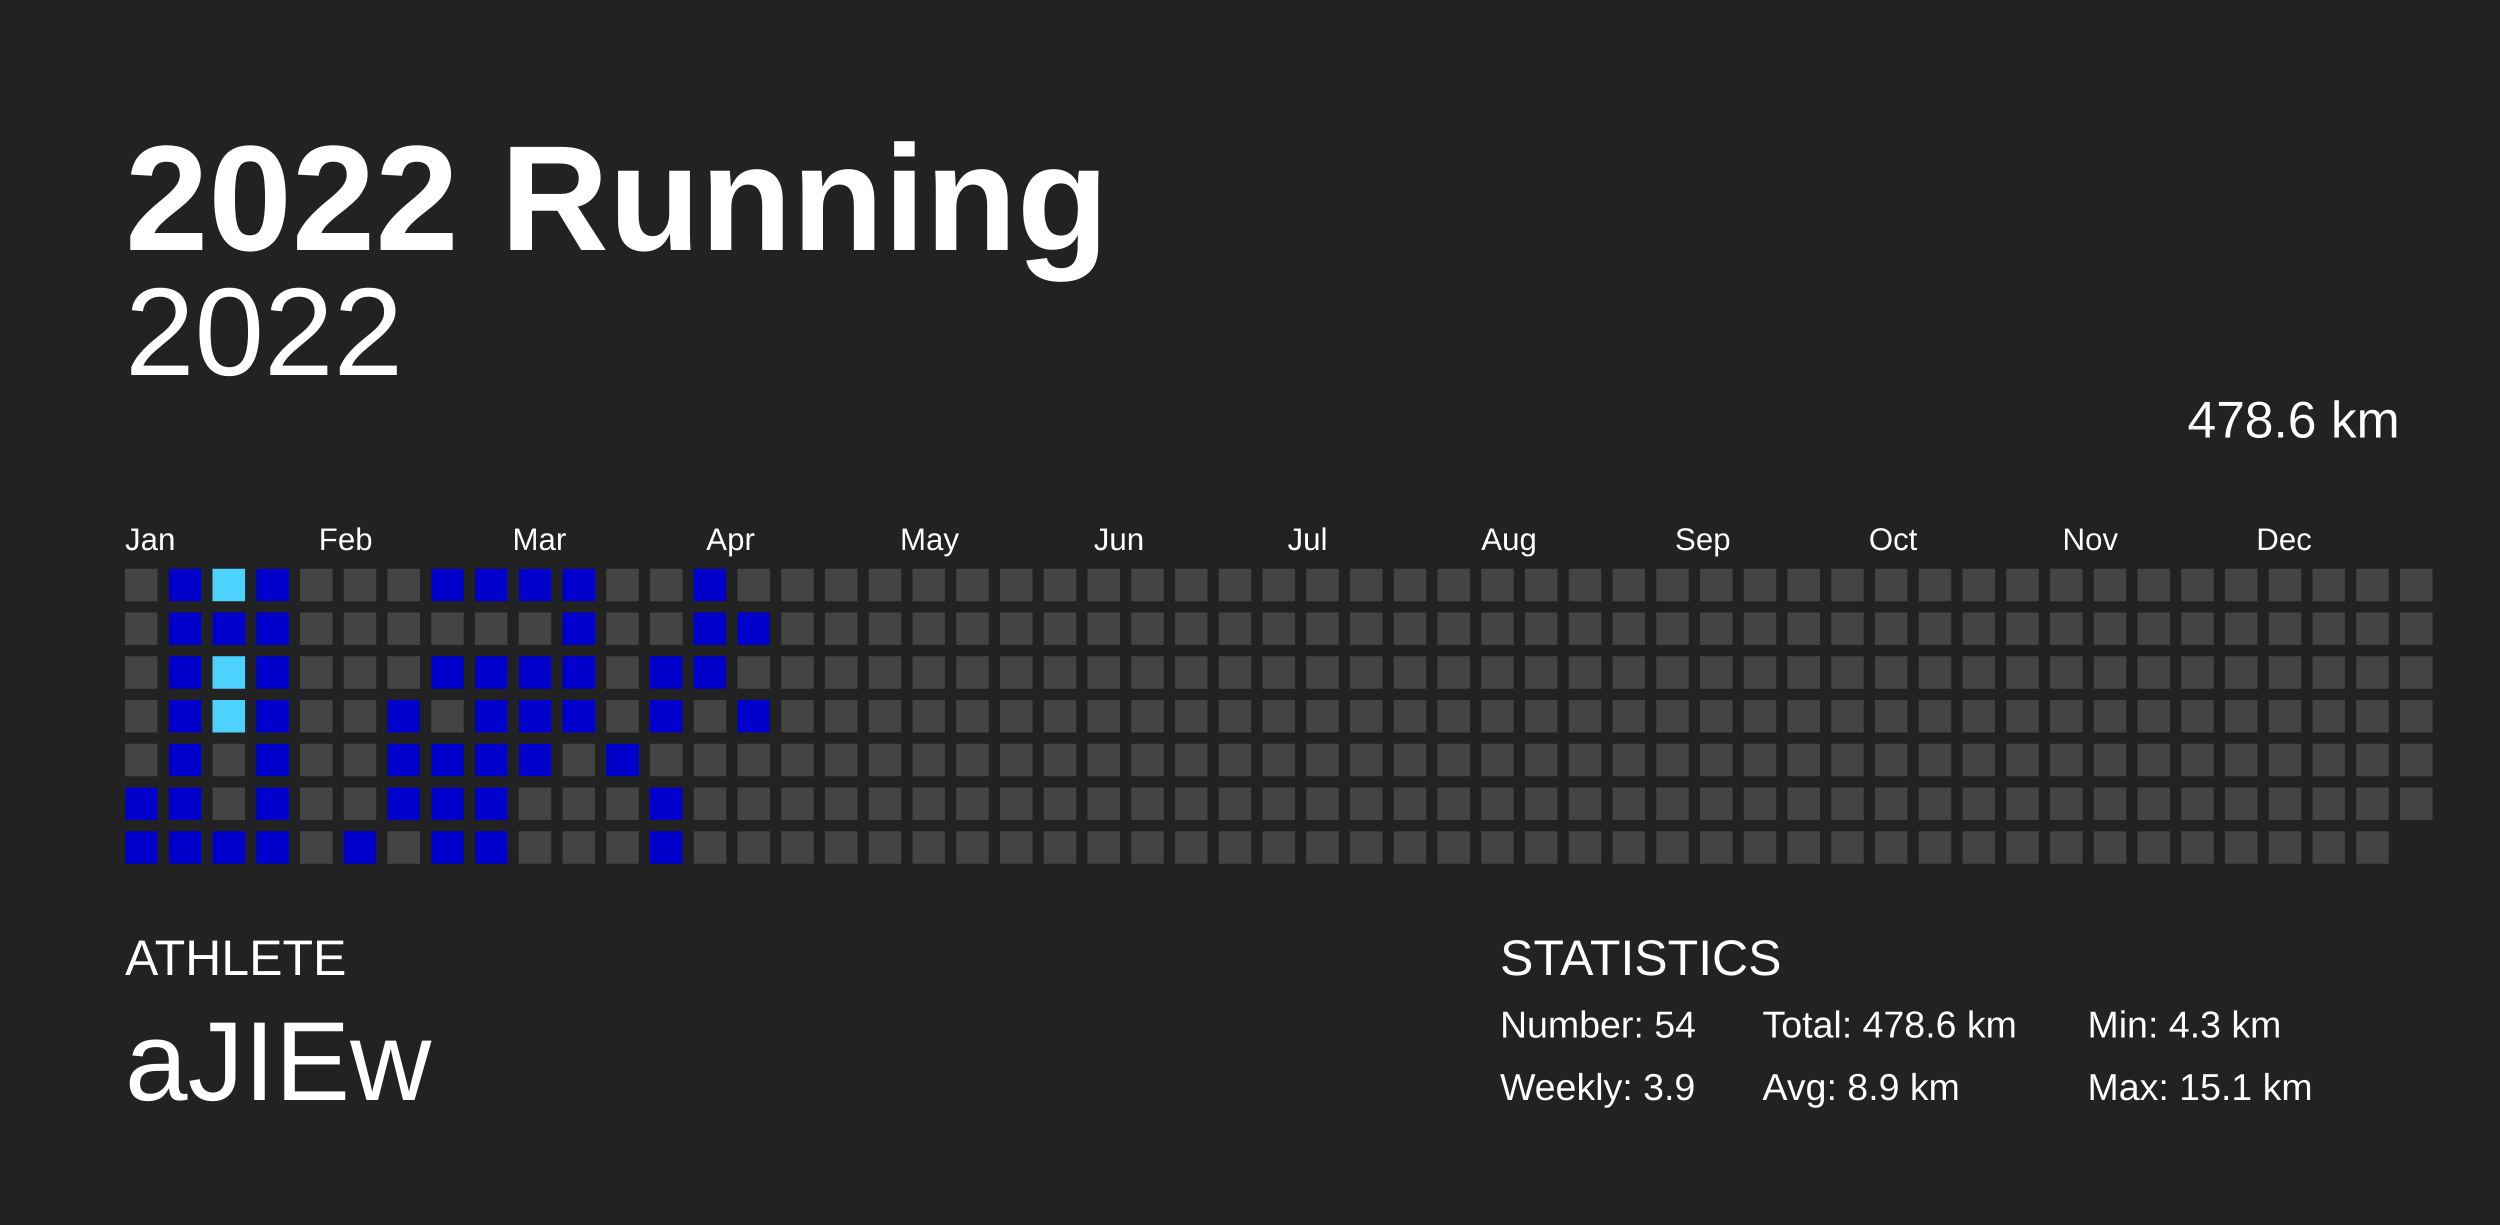
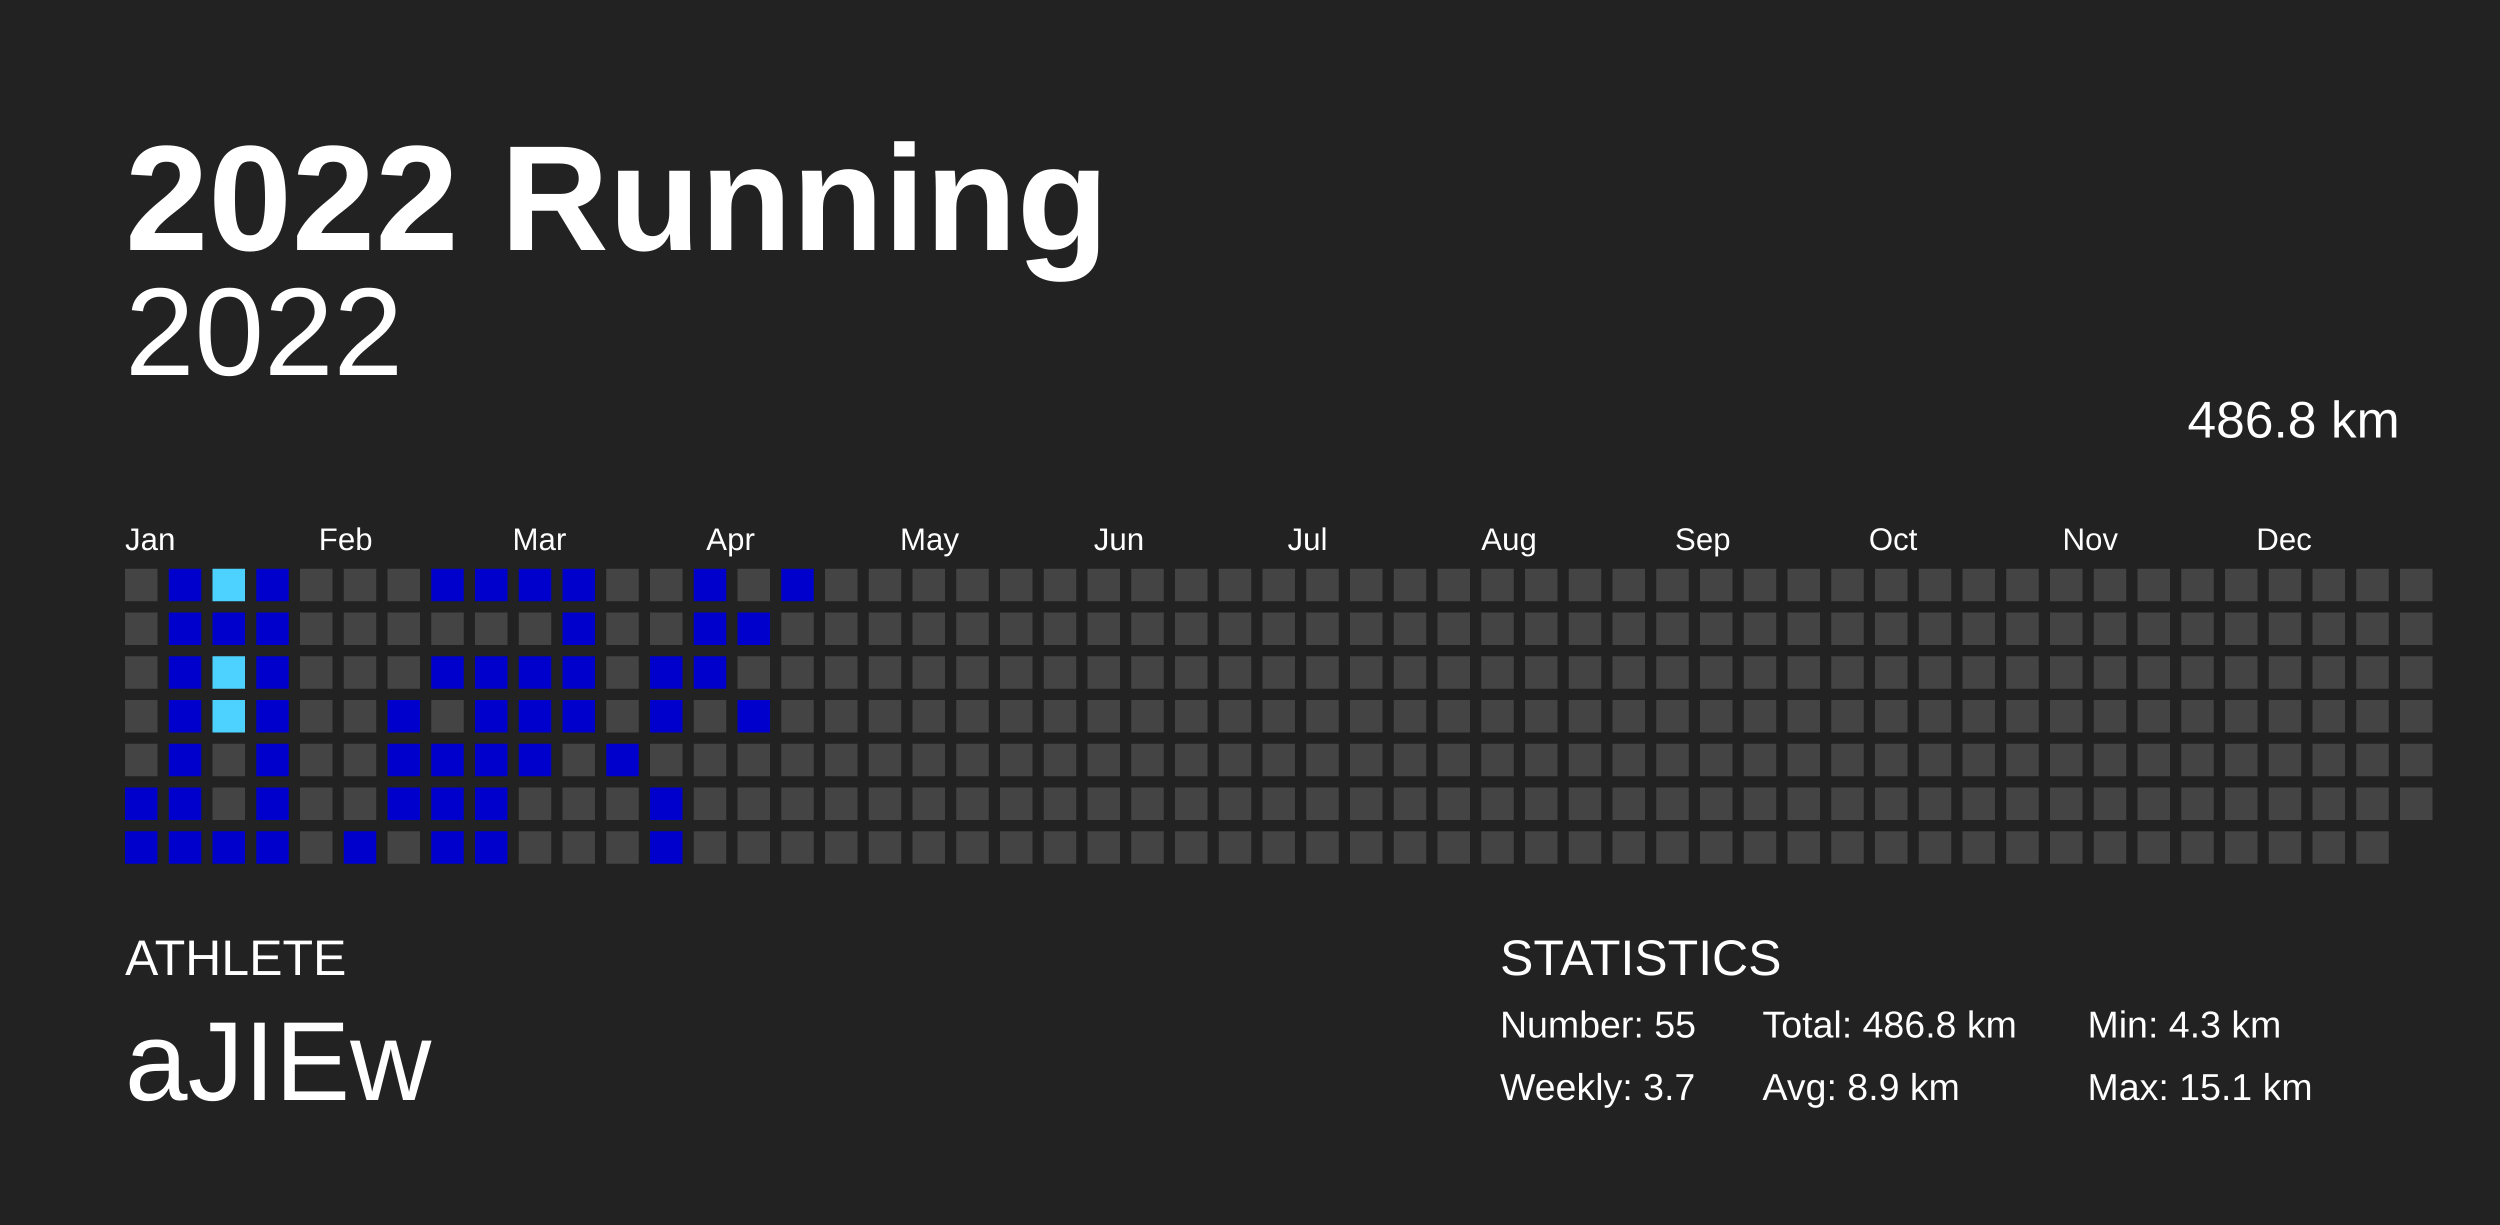
<svg xmlns="http://www.w3.org/2000/svg" baseProfile="full" height="98mm" version="1.1" viewBox="0,0,200,98" width="200mm">
  <defs />
  <rect fill="#222222" height="98" width="200" x="0" y="0" />
  <text fill="#FFFFFF" style="font-size:12px; font-family:Arial; font-weight:bold;" x="10" y="20">2022 Running</text>
  <text fill="#FFFFFF" style="font-size:4px; font-family:Arial" x="10" y="78">ATHLETE</text>
  <text fill="#FFFFFF" style="font-size:9px; font-family:Arial" x="10" y="88">aJIEw</text>
  <text fill="#FFFFFF" style="font-size:4px; font-family:Arial" x="120" y="78">STATISTICS</text>
-   <text fill="#FFFFFF" style="font-size:3px; font-family:Arial" x="120" y="83">Number: 54</text>
-   <text fill="#FFFFFF" style="font-size:3px; font-family:Arial" x="120" y="88">Weekly: 3.9</text>
-   <text fill="#FFFFFF" style="font-size:3px; font-family:Arial" x="141" y="83">Total: 478.6 km</text>
+   <text fill="#FFFFFF" style="font-size:3px; font-family:Arial" x="120" y="83">Number: 55</text>
+   <text fill="#FFFFFF" style="font-size:3px; font-family:Arial" x="120" y="88">Weekly: 3.7</text>
+   <text fill="#FFFFFF" style="font-size:3px; font-family:Arial" x="141" y="83">Total: 486.8 km</text>
  <text fill="#FFFFFF" style="font-size:3px; font-family:Arial" x="141" y="88">Avg: 8.9 km</text>
  <text fill="#FFFFFF" style="font-size:3px; font-family:Arial" x="167" y="83">Min: 4.3 km</text>
  <text fill="#FFFFFF" style="font-size:3px; font-family:Arial" x="167" y="88">Max: 15.1 km</text>
  <text alignment-baseline="hanging" fill="#FFFFFF" style="font-size:10.0px; font-family:Arial;" x="10" y="30">2022</text>
-   <text alignment-baseline="hanging" fill="#FFFFFF" style="font-size:4.125px; font-family:Arial;" x="175" y="35">478.6 km</text>
+   <text alignment-baseline="hanging" fill="#FFFFFF" style="font-size:4.125px; font-family:Arial;" x="175" y="35">486.8 km</text>
  <text fill="#FFFFFF" style="font-size:2.5px; font-family:Arial" x="10.0" y="44">Jan</text>
  <text fill="#FFFFFF" style="font-size:2.5px; font-family:Arial" x="25.5" y="44">Feb</text>
  <text fill="#FFFFFF" style="font-size:2.5px; font-family:Arial" x="41.0" y="44">Mar</text>
  <text fill="#FFFFFF" style="font-size:2.5px; font-family:Arial" x="56.5" y="44">Apr</text>
  <text fill="#FFFFFF" style="font-size:2.5px; font-family:Arial" x="72.0" y="44">May</text>
  <text fill="#FFFFFF" style="font-size:2.5px; font-family:Arial" x="87.5" y="44">Jun</text>
  <text fill="#FFFFFF" style="font-size:2.5px; font-family:Arial" x="103.0" y="44">Jul</text>
  <text fill="#FFFFFF" style="font-size:2.5px; font-family:Arial" x="118.5" y="44">Aug</text>
  <text fill="#FFFFFF" style="font-size:2.5px; font-family:Arial" x="134.0" y="44">Sep</text>
  <text fill="#FFFFFF" style="font-size:2.5px; font-family:Arial" x="149.5" y="44">Oct</text>
  <text fill="#FFFFFF" style="font-size:2.5px; font-family:Arial" x="165.0" y="44">Nov</text>
  <text fill="#FFFFFF" style="font-size:2.5px; font-family:Arial" x="180.5" y="44">Dec</text>
  <rect fill="#444444" height="2.6" width="2.6" x="10.0" y="45.5" />
  <rect fill="#444444" height="2.6" width="2.6" x="10.0" y="49.0" />
  <rect fill="#444444" height="2.6" width="2.6" x="10.0" y="52.5" />
  <rect fill="#444444" height="2.6" width="2.6" x="10.0" y="56.0" />
  <rect fill="#444444" height="2.6" width="2.6" x="10.0" y="59.5" />
  <rect fill="mediumblue" height="2.6" width="2.6" x="10.0" y="63.0" />
  <rect fill="mediumblue" height="2.6" width="2.6" x="10.0" y="66.5" />
  <rect fill="mediumblue" height="2.6" width="2.6" x="13.5" y="45.5" />
  <rect fill="mediumblue" height="2.6" width="2.6" x="13.5" y="49.0" />
  <rect fill="mediumblue" height="2.6" width="2.6" x="13.5" y="52.5" />
  <rect fill="mediumblue" height="2.6" width="2.6" x="13.5" y="56.0" />
  <rect fill="mediumblue" height="2.6" width="2.6" x="13.5" y="59.5" />
  <rect fill="mediumblue" height="2.6" width="2.6" x="13.5" y="63.0" />
  <rect fill="mediumblue" height="2.6" width="2.6" x="13.5" y="66.5" />
  <rect fill="#4dd2ff" height="2.6" width="2.6" x="17.0" y="45.5" />
  <rect fill="mediumblue" height="2.6" width="2.6" x="17.0" y="49.0" />
  <rect fill="#4dd2ff" height="2.6" width="2.6" x="17.0" y="52.5" />
  <rect fill="#4dd2ff" height="2.6" width="2.6" x="17.0" y="56.0" />
  <rect fill="#444444" height="2.6" width="2.6" x="17.0" y="59.5" />
  <rect fill="#444444" height="2.6" width="2.6" x="17.0" y="63.0" />
  <rect fill="mediumblue" height="2.6" width="2.6" x="17.0" y="66.5" />
  <rect fill="mediumblue" height="2.6" width="2.6" x="20.5" y="45.5" />
  <rect fill="mediumblue" height="2.6" width="2.6" x="20.5" y="49.0" />
  <rect fill="mediumblue" height="2.6" width="2.6" x="20.5" y="52.5" />
  <rect fill="mediumblue" height="2.6" width="2.6" x="20.5" y="56.0" />
  <rect fill="mediumblue" height="2.6" width="2.6" x="20.5" y="59.5" />
  <rect fill="mediumblue" height="2.6" width="2.6" x="20.5" y="63.0" />
  <rect fill="mediumblue" height="2.6" width="2.6" x="20.5" y="66.5" />
  <rect fill="#444444" height="2.6" width="2.6" x="24.0" y="45.5" />
  <rect fill="#444444" height="2.6" width="2.6" x="24.0" y="49.0" />
  <rect fill="#444444" height="2.6" width="2.6" x="24.0" y="52.5" />
  <rect fill="#444444" height="2.6" width="2.6" x="24.0" y="56.0" />
  <rect fill="#444444" height="2.6" width="2.6" x="24.0" y="59.5" />
  <rect fill="#444444" height="2.6" width="2.6" x="24.0" y="63.0" />
  <rect fill="#444444" height="2.6" width="2.6" x="24.0" y="66.5" />
  <rect fill="#444444" height="2.6" width="2.6" x="27.5" y="45.5" />
  <rect fill="#444444" height="2.6" width="2.6" x="27.5" y="49.0" />
  <rect fill="#444444" height="2.6" width="2.6" x="27.5" y="52.5" />
  <rect fill="#444444" height="2.6" width="2.6" x="27.5" y="56.0" />
  <rect fill="#444444" height="2.6" width="2.6" x="27.5" y="59.5" />
  <rect fill="#444444" height="2.6" width="2.6" x="27.5" y="63.0" />
  <rect fill="mediumblue" height="2.6" width="2.6" x="27.5" y="66.5" />
  <rect fill="#444444" height="2.6" width="2.6" x="31.0" y="45.5" />
  <rect fill="#444444" height="2.6" width="2.6" x="31.0" y="49.0" />
  <rect fill="#444444" height="2.6" width="2.6" x="31.0" y="52.5" />
  <rect fill="mediumblue" height="2.6" width="2.6" x="31.0" y="56.0" />
  <rect fill="mediumblue" height="2.6" width="2.6" x="31.0" y="59.5" />
  <rect fill="mediumblue" height="2.6" width="2.6" x="31.0" y="63.0" />
  <rect fill="#444444" height="2.6" width="2.6" x="31.0" y="66.5" />
  <rect fill="mediumblue" height="2.6" width="2.6" x="34.5" y="45.5" />
  <rect fill="#444444" height="2.6" width="2.6" x="34.5" y="49.0" />
  <rect fill="mediumblue" height="2.6" width="2.6" x="34.5" y="52.5" />
  <rect fill="#444444" height="2.6" width="2.6" x="34.5" y="56.0" />
  <rect fill="mediumblue" height="2.6" width="2.6" x="34.5" y="59.5" />
  <rect fill="mediumblue" height="2.6" width="2.6" x="34.5" y="63.0" />
  <rect fill="mediumblue" height="2.6" width="2.6" x="34.5" y="66.5" />
  <rect fill="mediumblue" height="2.6" width="2.6" x="38.0" y="45.5" />
  <rect fill="#444444" height="2.6" width="2.6" x="38.0" y="49.0" />
  <rect fill="mediumblue" height="2.6" width="2.6" x="38.0" y="52.5" />
  <rect fill="mediumblue" height="2.6" width="2.6" x="38.0" y="56.0" />
  <rect fill="mediumblue" height="2.6" width="2.6" x="38.0" y="59.5" />
  <rect fill="mediumblue" height="2.6" width="2.6" x="38.0" y="63.0" />
  <rect fill="mediumblue" height="2.6" width="2.6" x="38.0" y="66.5" />
  <rect fill="mediumblue" height="2.6" width="2.6" x="41.5" y="45.5" />
  <rect fill="#444444" height="2.6" width="2.6" x="41.5" y="49.0" />
  <rect fill="mediumblue" height="2.6" width="2.6" x="41.5" y="52.5" />
  <rect fill="mediumblue" height="2.6" width="2.6" x="41.5" y="56.0" />
  <rect fill="mediumblue" height="2.6" width="2.6" x="41.5" y="59.5" />
  <rect fill="#444444" height="2.6" width="2.6" x="41.5" y="63.0" />
  <rect fill="#444444" height="2.6" width="2.6" x="41.5" y="66.5" />
  <rect fill="mediumblue" height="2.6" width="2.6" x="45.0" y="45.5" />
  <rect fill="mediumblue" height="2.6" width="2.6" x="45.0" y="49.0" />
  <rect fill="mediumblue" height="2.6" width="2.6" x="45.0" y="52.5" />
  <rect fill="mediumblue" height="2.6" width="2.6" x="45.0" y="56.0" />
  <rect fill="#444444" height="2.6" width="2.6" x="45.0" y="59.5" />
  <rect fill="#444444" height="2.6" width="2.6" x="45.0" y="63.0" />
  <rect fill="#444444" height="2.6" width="2.6" x="45.0" y="66.5" />
  <rect fill="#444444" height="2.6" width="2.6" x="48.5" y="45.5" />
  <rect fill="#444444" height="2.6" width="2.6" x="48.5" y="49.0" />
  <rect fill="#444444" height="2.6" width="2.6" x="48.5" y="52.5" />
  <rect fill="#444444" height="2.6" width="2.6" x="48.5" y="56.0" />
  <rect fill="mediumblue" height="2.6" width="2.6" x="48.5" y="59.5" />
  <rect fill="#444444" height="2.6" width="2.6" x="48.5" y="63.0" />
  <rect fill="#444444" height="2.6" width="2.6" x="48.5" y="66.5" />
  <rect fill="#444444" height="2.6" width="2.6" x="52.0" y="45.5" />
  <rect fill="#444444" height="2.6" width="2.6" x="52.0" y="49.0" />
  <rect fill="mediumblue" height="2.6" width="2.6" x="52.0" y="52.5" />
  <rect fill="mediumblue" height="2.6" width="2.6" x="52.0" y="56.0" />
  <rect fill="#444444" height="2.6" width="2.6" x="52.0" y="59.5" />
  <rect fill="mediumblue" height="2.6" width="2.6" x="52.0" y="63.0" />
  <rect fill="mediumblue" height="2.6" width="2.6" x="52.0" y="66.5" />
  <rect fill="mediumblue" height="2.6" width="2.6" x="55.5" y="45.5" />
  <rect fill="mediumblue" height="2.6" width="2.6" x="55.5" y="49.0" />
  <rect fill="mediumblue" height="2.6" width="2.6" x="55.5" y="52.5" />
  <rect fill="#444444" height="2.6" width="2.6" x="55.5" y="56.0" />
  <rect fill="#444444" height="2.6" width="2.6" x="55.5" y="59.5" />
  <rect fill="#444444" height="2.6" width="2.6" x="55.5" y="63.0" />
  <rect fill="#444444" height="2.6" width="2.6" x="55.5" y="66.5" />
  <rect fill="#444444" height="2.6" width="2.6" x="59.0" y="45.5" />
  <rect fill="mediumblue" height="2.6" width="2.6" x="59.0" y="49.0" />
  <rect fill="#444444" height="2.6" width="2.6" x="59.0" y="52.5" />
  <rect fill="mediumblue" height="2.6" width="2.6" x="59.0" y="56.0" />
  <rect fill="#444444" height="2.6" width="2.6" x="59.0" y="59.5" />
  <rect fill="#444444" height="2.6" width="2.6" x="59.0" y="63.0" />
  <rect fill="#444444" height="2.6" width="2.6" x="59.0" y="66.5" />
-   <rect fill="#444444" height="2.6" width="2.6" x="62.5" y="45.5" />
+   <rect fill="mediumblue" height="2.6" width="2.6" x="62.5" y="45.5" />
  <rect fill="#444444" height="2.6" width="2.6" x="62.5" y="49.0" />
  <rect fill="#444444" height="2.6" width="2.6" x="62.5" y="52.5" />
  <rect fill="#444444" height="2.6" width="2.6" x="62.5" y="56.0" />
  <rect fill="#444444" height="2.6" width="2.6" x="62.5" y="59.5" />
  <rect fill="#444444" height="2.6" width="2.6" x="62.5" y="63.0" />
  <rect fill="#444444" height="2.6" width="2.6" x="62.5" y="66.5" />
  <rect fill="#444444" height="2.6" width="2.6" x="66.0" y="45.5" />
  <rect fill="#444444" height="2.6" width="2.6" x="66.0" y="49.0" />
  <rect fill="#444444" height="2.6" width="2.6" x="66.0" y="52.5" />
  <rect fill="#444444" height="2.6" width="2.6" x="66.0" y="56.0" />
  <rect fill="#444444" height="2.6" width="2.6" x="66.0" y="59.5" />
  <rect fill="#444444" height="2.6" width="2.6" x="66.0" y="63.0" />
  <rect fill="#444444" height="2.6" width="2.6" x="66.0" y="66.5" />
  <rect fill="#444444" height="2.6" width="2.6" x="69.5" y="45.5" />
  <rect fill="#444444" height="2.6" width="2.6" x="69.5" y="49.0" />
  <rect fill="#444444" height="2.6" width="2.6" x="69.5" y="52.5" />
  <rect fill="#444444" height="2.6" width="2.6" x="69.5" y="56.0" />
  <rect fill="#444444" height="2.6" width="2.6" x="69.5" y="59.5" />
  <rect fill="#444444" height="2.6" width="2.6" x="69.5" y="63.0" />
  <rect fill="#444444" height="2.6" width="2.6" x="69.5" y="66.5" />
  <rect fill="#444444" height="2.6" width="2.6" x="73.0" y="45.5" />
  <rect fill="#444444" height="2.6" width="2.6" x="73.0" y="49.0" />
  <rect fill="#444444" height="2.6" width="2.6" x="73.0" y="52.5" />
  <rect fill="#444444" height="2.6" width="2.6" x="73.0" y="56.0" />
  <rect fill="#444444" height="2.6" width="2.6" x="73.0" y="59.5" />
  <rect fill="#444444" height="2.6" width="2.6" x="73.0" y="63.0" />
  <rect fill="#444444" height="2.6" width="2.6" x="73.0" y="66.5" />
  <rect fill="#444444" height="2.6" width="2.6" x="76.5" y="45.5" />
  <rect fill="#444444" height="2.6" width="2.6" x="76.5" y="49.0" />
  <rect fill="#444444" height="2.6" width="2.6" x="76.5" y="52.5" />
  <rect fill="#444444" height="2.6" width="2.6" x="76.5" y="56.0" />
  <rect fill="#444444" height="2.6" width="2.6" x="76.5" y="59.5" />
  <rect fill="#444444" height="2.6" width="2.6" x="76.5" y="63.0" />
  <rect fill="#444444" height="2.6" width="2.6" x="76.5" y="66.5" />
  <rect fill="#444444" height="2.6" width="2.6" x="80.0" y="45.5" />
  <rect fill="#444444" height="2.6" width="2.6" x="80.0" y="49.0" />
  <rect fill="#444444" height="2.6" width="2.6" x="80.0" y="52.5" />
  <rect fill="#444444" height="2.6" width="2.6" x="80.0" y="56.0" />
  <rect fill="#444444" height="2.6" width="2.6" x="80.0" y="59.5" />
  <rect fill="#444444" height="2.6" width="2.6" x="80.0" y="63.0" />
  <rect fill="#444444" height="2.6" width="2.6" x="80.0" y="66.5" />
  <rect fill="#444444" height="2.6" width="2.6" x="83.5" y="45.5" />
  <rect fill="#444444" height="2.6" width="2.6" x="83.5" y="49.0" />
  <rect fill="#444444" height="2.6" width="2.6" x="83.5" y="52.5" />
  <rect fill="#444444" height="2.6" width="2.6" x="83.5" y="56.0" />
  <rect fill="#444444" height="2.6" width="2.6" x="83.5" y="59.5" />
  <rect fill="#444444" height="2.6" width="2.6" x="83.5" y="63.0" />
  <rect fill="#444444" height="2.6" width="2.6" x="83.5" y="66.5" />
  <rect fill="#444444" height="2.6" width="2.6" x="87.0" y="45.5" />
  <rect fill="#444444" height="2.6" width="2.6" x="87.0" y="49.0" />
  <rect fill="#444444" height="2.6" width="2.6" x="87.0" y="52.5" />
  <rect fill="#444444" height="2.6" width="2.6" x="87.0" y="56.0" />
  <rect fill="#444444" height="2.6" width="2.6" x="87.0" y="59.5" />
  <rect fill="#444444" height="2.6" width="2.6" x="87.0" y="63.0" />
  <rect fill="#444444" height="2.6" width="2.6" x="87.0" y="66.5" />
  <rect fill="#444444" height="2.6" width="2.6" x="90.5" y="45.5" />
  <rect fill="#444444" height="2.6" width="2.6" x="90.5" y="49.0" />
  <rect fill="#444444" height="2.6" width="2.6" x="90.5" y="52.5" />
  <rect fill="#444444" height="2.6" width="2.6" x="90.5" y="56.0" />
  <rect fill="#444444" height="2.6" width="2.6" x="90.5" y="59.5" />
  <rect fill="#444444" height="2.6" width="2.6" x="90.5" y="63.0" />
  <rect fill="#444444" height="2.6" width="2.6" x="90.5" y="66.5" />
  <rect fill="#444444" height="2.6" width="2.6" x="94.0" y="45.5" />
  <rect fill="#444444" height="2.6" width="2.6" x="94.0" y="49.0" />
  <rect fill="#444444" height="2.6" width="2.6" x="94.0" y="52.5" />
  <rect fill="#444444" height="2.6" width="2.6" x="94.0" y="56.0" />
  <rect fill="#444444" height="2.6" width="2.6" x="94.0" y="59.5" />
  <rect fill="#444444" height="2.6" width="2.6" x="94.0" y="63.0" />
  <rect fill="#444444" height="2.6" width="2.6" x="94.0" y="66.5" />
  <rect fill="#444444" height="2.6" width="2.6" x="97.5" y="45.5" />
  <rect fill="#444444" height="2.6" width="2.6" x="97.5" y="49.0" />
  <rect fill="#444444" height="2.6" width="2.6" x="97.5" y="52.5" />
  <rect fill="#444444" height="2.6" width="2.6" x="97.5" y="56.0" />
  <rect fill="#444444" height="2.6" width="2.6" x="97.5" y="59.5" />
  <rect fill="#444444" height="2.6" width="2.6" x="97.5" y="63.0" />
  <rect fill="#444444" height="2.6" width="2.6" x="97.5" y="66.5" />
  <rect fill="#444444" height="2.6" width="2.6" x="101.0" y="45.5" />
  <rect fill="#444444" height="2.6" width="2.6" x="101.0" y="49.0" />
  <rect fill="#444444" height="2.6" width="2.6" x="101.0" y="52.5" />
  <rect fill="#444444" height="2.6" width="2.6" x="101.0" y="56.0" />
  <rect fill="#444444" height="2.6" width="2.6" x="101.0" y="59.5" />
  <rect fill="#444444" height="2.6" width="2.6" x="101.0" y="63.0" />
  <rect fill="#444444" height="2.6" width="2.6" x="101.0" y="66.5" />
  <rect fill="#444444" height="2.6" width="2.6" x="104.5" y="45.5" />
  <rect fill="#444444" height="2.6" width="2.6" x="104.5" y="49.0" />
  <rect fill="#444444" height="2.6" width="2.6" x="104.5" y="52.5" />
  <rect fill="#444444" height="2.6" width="2.6" x="104.5" y="56.0" />
  <rect fill="#444444" height="2.6" width="2.6" x="104.5" y="59.5" />
  <rect fill="#444444" height="2.6" width="2.6" x="104.5" y="63.0" />
  <rect fill="#444444" height="2.6" width="2.6" x="104.5" y="66.5" />
  <rect fill="#444444" height="2.6" width="2.6" x="108.0" y="45.5" />
  <rect fill="#444444" height="2.6" width="2.6" x="108.0" y="49.0" />
  <rect fill="#444444" height="2.6" width="2.6" x="108.0" y="52.5" />
  <rect fill="#444444" height="2.6" width="2.6" x="108.0" y="56.0" />
  <rect fill="#444444" height="2.6" width="2.6" x="108.0" y="59.5" />
  <rect fill="#444444" height="2.6" width="2.6" x="108.0" y="63.0" />
  <rect fill="#444444" height="2.6" width="2.6" x="108.0" y="66.5" />
  <rect fill="#444444" height="2.6" width="2.6" x="111.5" y="45.5" />
  <rect fill="#444444" height="2.6" width="2.6" x="111.5" y="49.0" />
  <rect fill="#444444" height="2.6" width="2.6" x="111.5" y="52.5" />
  <rect fill="#444444" height="2.6" width="2.6" x="111.5" y="56.0" />
  <rect fill="#444444" height="2.6" width="2.6" x="111.5" y="59.5" />
  <rect fill="#444444" height="2.6" width="2.6" x="111.5" y="63.0" />
  <rect fill="#444444" height="2.6" width="2.6" x="111.5" y="66.5" />
  <rect fill="#444444" height="2.6" width="2.6" x="115.0" y="45.5" />
  <rect fill="#444444" height="2.6" width="2.6" x="115.0" y="49.0" />
  <rect fill="#444444" height="2.6" width="2.6" x="115.0" y="52.5" />
  <rect fill="#444444" height="2.6" width="2.6" x="115.0" y="56.0" />
  <rect fill="#444444" height="2.6" width="2.6" x="115.0" y="59.5" />
  <rect fill="#444444" height="2.6" width="2.6" x="115.0" y="63.0" />
  <rect fill="#444444" height="2.6" width="2.6" x="115.0" y="66.5" />
  <rect fill="#444444" height="2.6" width="2.6" x="118.5" y="45.5" />
  <rect fill="#444444" height="2.6" width="2.6" x="118.5" y="49.0" />
  <rect fill="#444444" height="2.6" width="2.6" x="118.5" y="52.5" />
  <rect fill="#444444" height="2.6" width="2.6" x="118.5" y="56.0" />
  <rect fill="#444444" height="2.6" width="2.6" x="118.5" y="59.5" />
  <rect fill="#444444" height="2.6" width="2.6" x="118.5" y="63.0" />
  <rect fill="#444444" height="2.6" width="2.6" x="118.5" y="66.5" />
  <rect fill="#444444" height="2.6" width="2.6" x="122.0" y="45.5" />
  <rect fill="#444444" height="2.6" width="2.6" x="122.0" y="49.0" />
  <rect fill="#444444" height="2.6" width="2.6" x="122.0" y="52.5" />
  <rect fill="#444444" height="2.6" width="2.6" x="122.0" y="56.0" />
  <rect fill="#444444" height="2.6" width="2.6" x="122.0" y="59.5" />
  <rect fill="#444444" height="2.6" width="2.6" x="122.0" y="63.0" />
  <rect fill="#444444" height="2.6" width="2.6" x="122.0" y="66.5" />
  <rect fill="#444444" height="2.6" width="2.6" x="125.5" y="45.5" />
  <rect fill="#444444" height="2.6" width="2.6" x="125.5" y="49.0" />
  <rect fill="#444444" height="2.6" width="2.6" x="125.5" y="52.5" />
  <rect fill="#444444" height="2.6" width="2.6" x="125.5" y="56.0" />
  <rect fill="#444444" height="2.6" width="2.6" x="125.5" y="59.5" />
  <rect fill="#444444" height="2.6" width="2.6" x="125.5" y="63.0" />
  <rect fill="#444444" height="2.6" width="2.6" x="125.5" y="66.5" />
  <rect fill="#444444" height="2.6" width="2.6" x="129.0" y="45.5" />
  <rect fill="#444444" height="2.6" width="2.6" x="129.0" y="49.0" />
  <rect fill="#444444" height="2.6" width="2.6" x="129.0" y="52.5" />
  <rect fill="#444444" height="2.6" width="2.6" x="129.0" y="56.0" />
  <rect fill="#444444" height="2.6" width="2.6" x="129.0" y="59.5" />
  <rect fill="#444444" height="2.6" width="2.6" x="129.0" y="63.0" />
  <rect fill="#444444" height="2.6" width="2.6" x="129.0" y="66.5" />
  <rect fill="#444444" height="2.6" width="2.6" x="132.5" y="45.5" />
  <rect fill="#444444" height="2.6" width="2.6" x="132.5" y="49.0" />
  <rect fill="#444444" height="2.6" width="2.6" x="132.5" y="52.5" />
  <rect fill="#444444" height="2.6" width="2.6" x="132.5" y="56.0" />
  <rect fill="#444444" height="2.6" width="2.6" x="132.5" y="59.5" />
  <rect fill="#444444" height="2.6" width="2.6" x="132.5" y="63.0" />
  <rect fill="#444444" height="2.6" width="2.6" x="132.5" y="66.5" />
  <rect fill="#444444" height="2.6" width="2.6" x="136.0" y="45.5" />
  <rect fill="#444444" height="2.6" width="2.6" x="136.0" y="49.0" />
  <rect fill="#444444" height="2.6" width="2.6" x="136.0" y="52.5" />
  <rect fill="#444444" height="2.6" width="2.6" x="136.0" y="56.0" />
  <rect fill="#444444" height="2.6" width="2.6" x="136.0" y="59.5" />
  <rect fill="#444444" height="2.6" width="2.6" x="136.0" y="63.0" />
  <rect fill="#444444" height="2.6" width="2.6" x="136.0" y="66.5" />
  <rect fill="#444444" height="2.6" width="2.6" x="139.5" y="45.5" />
  <rect fill="#444444" height="2.6" width="2.6" x="139.5" y="49.0" />
  <rect fill="#444444" height="2.6" width="2.6" x="139.5" y="52.5" />
  <rect fill="#444444" height="2.6" width="2.6" x="139.5" y="56.0" />
  <rect fill="#444444" height="2.6" width="2.6" x="139.5" y="59.5" />
  <rect fill="#444444" height="2.6" width="2.6" x="139.5" y="63.0" />
  <rect fill="#444444" height="2.6" width="2.6" x="139.5" y="66.5" />
  <rect fill="#444444" height="2.6" width="2.6" x="143.0" y="45.5" />
  <rect fill="#444444" height="2.6" width="2.6" x="143.0" y="49.0" />
  <rect fill="#444444" height="2.6" width="2.6" x="143.0" y="52.5" />
  <rect fill="#444444" height="2.6" width="2.6" x="143.0" y="56.0" />
  <rect fill="#444444" height="2.6" width="2.6" x="143.0" y="59.5" />
  <rect fill="#444444" height="2.6" width="2.6" x="143.0" y="63.0" />
  <rect fill="#444444" height="2.6" width="2.6" x="143.0" y="66.5" />
  <rect fill="#444444" height="2.6" width="2.6" x="146.5" y="45.5" />
  <rect fill="#444444" height="2.6" width="2.6" x="146.5" y="49.0" />
  <rect fill="#444444" height="2.6" width="2.6" x="146.5" y="52.5" />
  <rect fill="#444444" height="2.6" width="2.6" x="146.5" y="56.0" />
  <rect fill="#444444" height="2.6" width="2.6" x="146.5" y="59.5" />
  <rect fill="#444444" height="2.6" width="2.6" x="146.5" y="63.0" />
  <rect fill="#444444" height="2.6" width="2.6" x="146.5" y="66.5" />
  <rect fill="#444444" height="2.6" width="2.6" x="150.0" y="45.5" />
  <rect fill="#444444" height="2.6" width="2.6" x="150.0" y="49.0" />
  <rect fill="#444444" height="2.6" width="2.6" x="150.0" y="52.5" />
  <rect fill="#444444" height="2.6" width="2.6" x="150.0" y="56.0" />
  <rect fill="#444444" height="2.6" width="2.6" x="150.0" y="59.5" />
  <rect fill="#444444" height="2.6" width="2.6" x="150.0" y="63.0" />
  <rect fill="#444444" height="2.6" width="2.6" x="150.0" y="66.5" />
  <rect fill="#444444" height="2.6" width="2.6" x="153.5" y="45.5" />
  <rect fill="#444444" height="2.6" width="2.6" x="153.5" y="49.0" />
  <rect fill="#444444" height="2.6" width="2.6" x="153.5" y="52.5" />
  <rect fill="#444444" height="2.6" width="2.6" x="153.5" y="56.0" />
  <rect fill="#444444" height="2.6" width="2.6" x="153.5" y="59.5" />
  <rect fill="#444444" height="2.6" width="2.6" x="153.5" y="63.0" />
  <rect fill="#444444" height="2.6" width="2.6" x="153.5" y="66.5" />
  <rect fill="#444444" height="2.6" width="2.6" x="157.0" y="45.5" />
  <rect fill="#444444" height="2.6" width="2.6" x="157.0" y="49.0" />
  <rect fill="#444444" height="2.6" width="2.6" x="157.0" y="52.5" />
  <rect fill="#444444" height="2.6" width="2.6" x="157.0" y="56.0" />
  <rect fill="#444444" height="2.6" width="2.6" x="157.0" y="59.5" />
  <rect fill="#444444" height="2.6" width="2.6" x="157.0" y="63.0" />
  <rect fill="#444444" height="2.6" width="2.6" x="157.0" y="66.5" />
  <rect fill="#444444" height="2.6" width="2.6" x="160.5" y="45.5" />
  <rect fill="#444444" height="2.6" width="2.6" x="160.5" y="49.0" />
  <rect fill="#444444" height="2.6" width="2.6" x="160.5" y="52.5" />
  <rect fill="#444444" height="2.6" width="2.6" x="160.5" y="56.0" />
  <rect fill="#444444" height="2.6" width="2.6" x="160.5" y="59.5" />
  <rect fill="#444444" height="2.6" width="2.6" x="160.5" y="63.0" />
  <rect fill="#444444" height="2.6" width="2.6" x="160.5" y="66.5" />
  <rect fill="#444444" height="2.6" width="2.6" x="164.0" y="45.5" />
  <rect fill="#444444" height="2.6" width="2.6" x="164.0" y="49.0" />
  <rect fill="#444444" height="2.6" width="2.6" x="164.0" y="52.5" />
  <rect fill="#444444" height="2.6" width="2.6" x="164.0" y="56.0" />
  <rect fill="#444444" height="2.6" width="2.6" x="164.0" y="59.5" />
  <rect fill="#444444" height="2.6" width="2.6" x="164.0" y="63.0" />
  <rect fill="#444444" height="2.6" width="2.6" x="164.0" y="66.5" />
  <rect fill="#444444" height="2.6" width="2.6" x="167.5" y="45.5" />
  <rect fill="#444444" height="2.6" width="2.6" x="167.5" y="49.0" />
  <rect fill="#444444" height="2.6" width="2.6" x="167.5" y="52.5" />
  <rect fill="#444444" height="2.6" width="2.6" x="167.5" y="56.0" />
  <rect fill="#444444" height="2.6" width="2.6" x="167.5" y="59.5" />
  <rect fill="#444444" height="2.6" width="2.6" x="167.5" y="63.0" />
  <rect fill="#444444" height="2.6" width="2.6" x="167.5" y="66.5" />
  <rect fill="#444444" height="2.6" width="2.6" x="171.0" y="45.5" />
  <rect fill="#444444" height="2.6" width="2.6" x="171.0" y="49.0" />
  <rect fill="#444444" height="2.6" width="2.6" x="171.0" y="52.5" />
  <rect fill="#444444" height="2.6" width="2.6" x="171.0" y="56.0" />
  <rect fill="#444444" height="2.6" width="2.6" x="171.0" y="59.5" />
  <rect fill="#444444" height="2.6" width="2.6" x="171.0" y="63.0" />
  <rect fill="#444444" height="2.6" width="2.6" x="171.0" y="66.5" />
  <rect fill="#444444" height="2.6" width="2.6" x="174.5" y="45.5" />
  <rect fill="#444444" height="2.6" width="2.6" x="174.5" y="49.0" />
  <rect fill="#444444" height="2.6" width="2.6" x="174.5" y="52.5" />
  <rect fill="#444444" height="2.6" width="2.6" x="174.5" y="56.0" />
  <rect fill="#444444" height="2.6" width="2.6" x="174.5" y="59.5" />
  <rect fill="#444444" height="2.6" width="2.6" x="174.5" y="63.0" />
  <rect fill="#444444" height="2.6" width="2.6" x="174.5" y="66.5" />
  <rect fill="#444444" height="2.6" width="2.6" x="178.0" y="45.5" />
  <rect fill="#444444" height="2.6" width="2.6" x="178.0" y="49.0" />
  <rect fill="#444444" height="2.6" width="2.6" x="178.0" y="52.5" />
  <rect fill="#444444" height="2.6" width="2.6" x="178.0" y="56.0" />
  <rect fill="#444444" height="2.6" width="2.6" x="178.0" y="59.5" />
  <rect fill="#444444" height="2.6" width="2.6" x="178.0" y="63.0" />
  <rect fill="#444444" height="2.6" width="2.6" x="178.0" y="66.5" />
  <rect fill="#444444" height="2.6" width="2.6" x="181.5" y="45.5" />
  <rect fill="#444444" height="2.6" width="2.6" x="181.5" y="49.0" />
  <rect fill="#444444" height="2.6" width="2.6" x="181.5" y="52.5" />
  <rect fill="#444444" height="2.6" width="2.6" x="181.5" y="56.0" />
  <rect fill="#444444" height="2.6" width="2.6" x="181.5" y="59.5" />
  <rect fill="#444444" height="2.6" width="2.6" x="181.5" y="63.0" />
  <rect fill="#444444" height="2.6" width="2.6" x="181.5" y="66.5" />
  <rect fill="#444444" height="2.6" width="2.6" x="185.0" y="45.5" />
  <rect fill="#444444" height="2.6" width="2.6" x="185.0" y="49.0" />
  <rect fill="#444444" height="2.6" width="2.6" x="185.0" y="52.5" />
  <rect fill="#444444" height="2.6" width="2.6" x="185.0" y="56.0" />
  <rect fill="#444444" height="2.6" width="2.6" x="185.0" y="59.5" />
  <rect fill="#444444" height="2.6" width="2.6" x="185.0" y="63.0" />
  <rect fill="#444444" height="2.6" width="2.6" x="185.0" y="66.5" />
  <rect fill="#444444" height="2.6" width="2.6" x="188.5" y="45.5" />
  <rect fill="#444444" height="2.6" width="2.6" x="188.5" y="49.0" />
  <rect fill="#444444" height="2.6" width="2.6" x="188.5" y="52.5" />
  <rect fill="#444444" height="2.6" width="2.6" x="188.5" y="56.0" />
  <rect fill="#444444" height="2.6" width="2.6" x="188.5" y="59.5" />
  <rect fill="#444444" height="2.6" width="2.6" x="188.5" y="63.0" />
  <rect fill="#444444" height="2.6" width="2.6" x="188.5" y="66.5" />
  <rect fill="#444444" height="2.6" width="2.6" x="192.0" y="45.5" />
  <rect fill="#444444" height="2.6" width="2.6" x="192.0" y="49.0" />
  <rect fill="#444444" height="2.6" width="2.6" x="192.0" y="52.5" />
  <rect fill="#444444" height="2.6" width="2.6" x="192.0" y="56.0" />
  <rect fill="#444444" height="2.6" width="2.6" x="192.0" y="59.5" />
  <rect fill="#444444" height="2.6" width="2.6" x="192.0" y="63.0" />
</svg>
